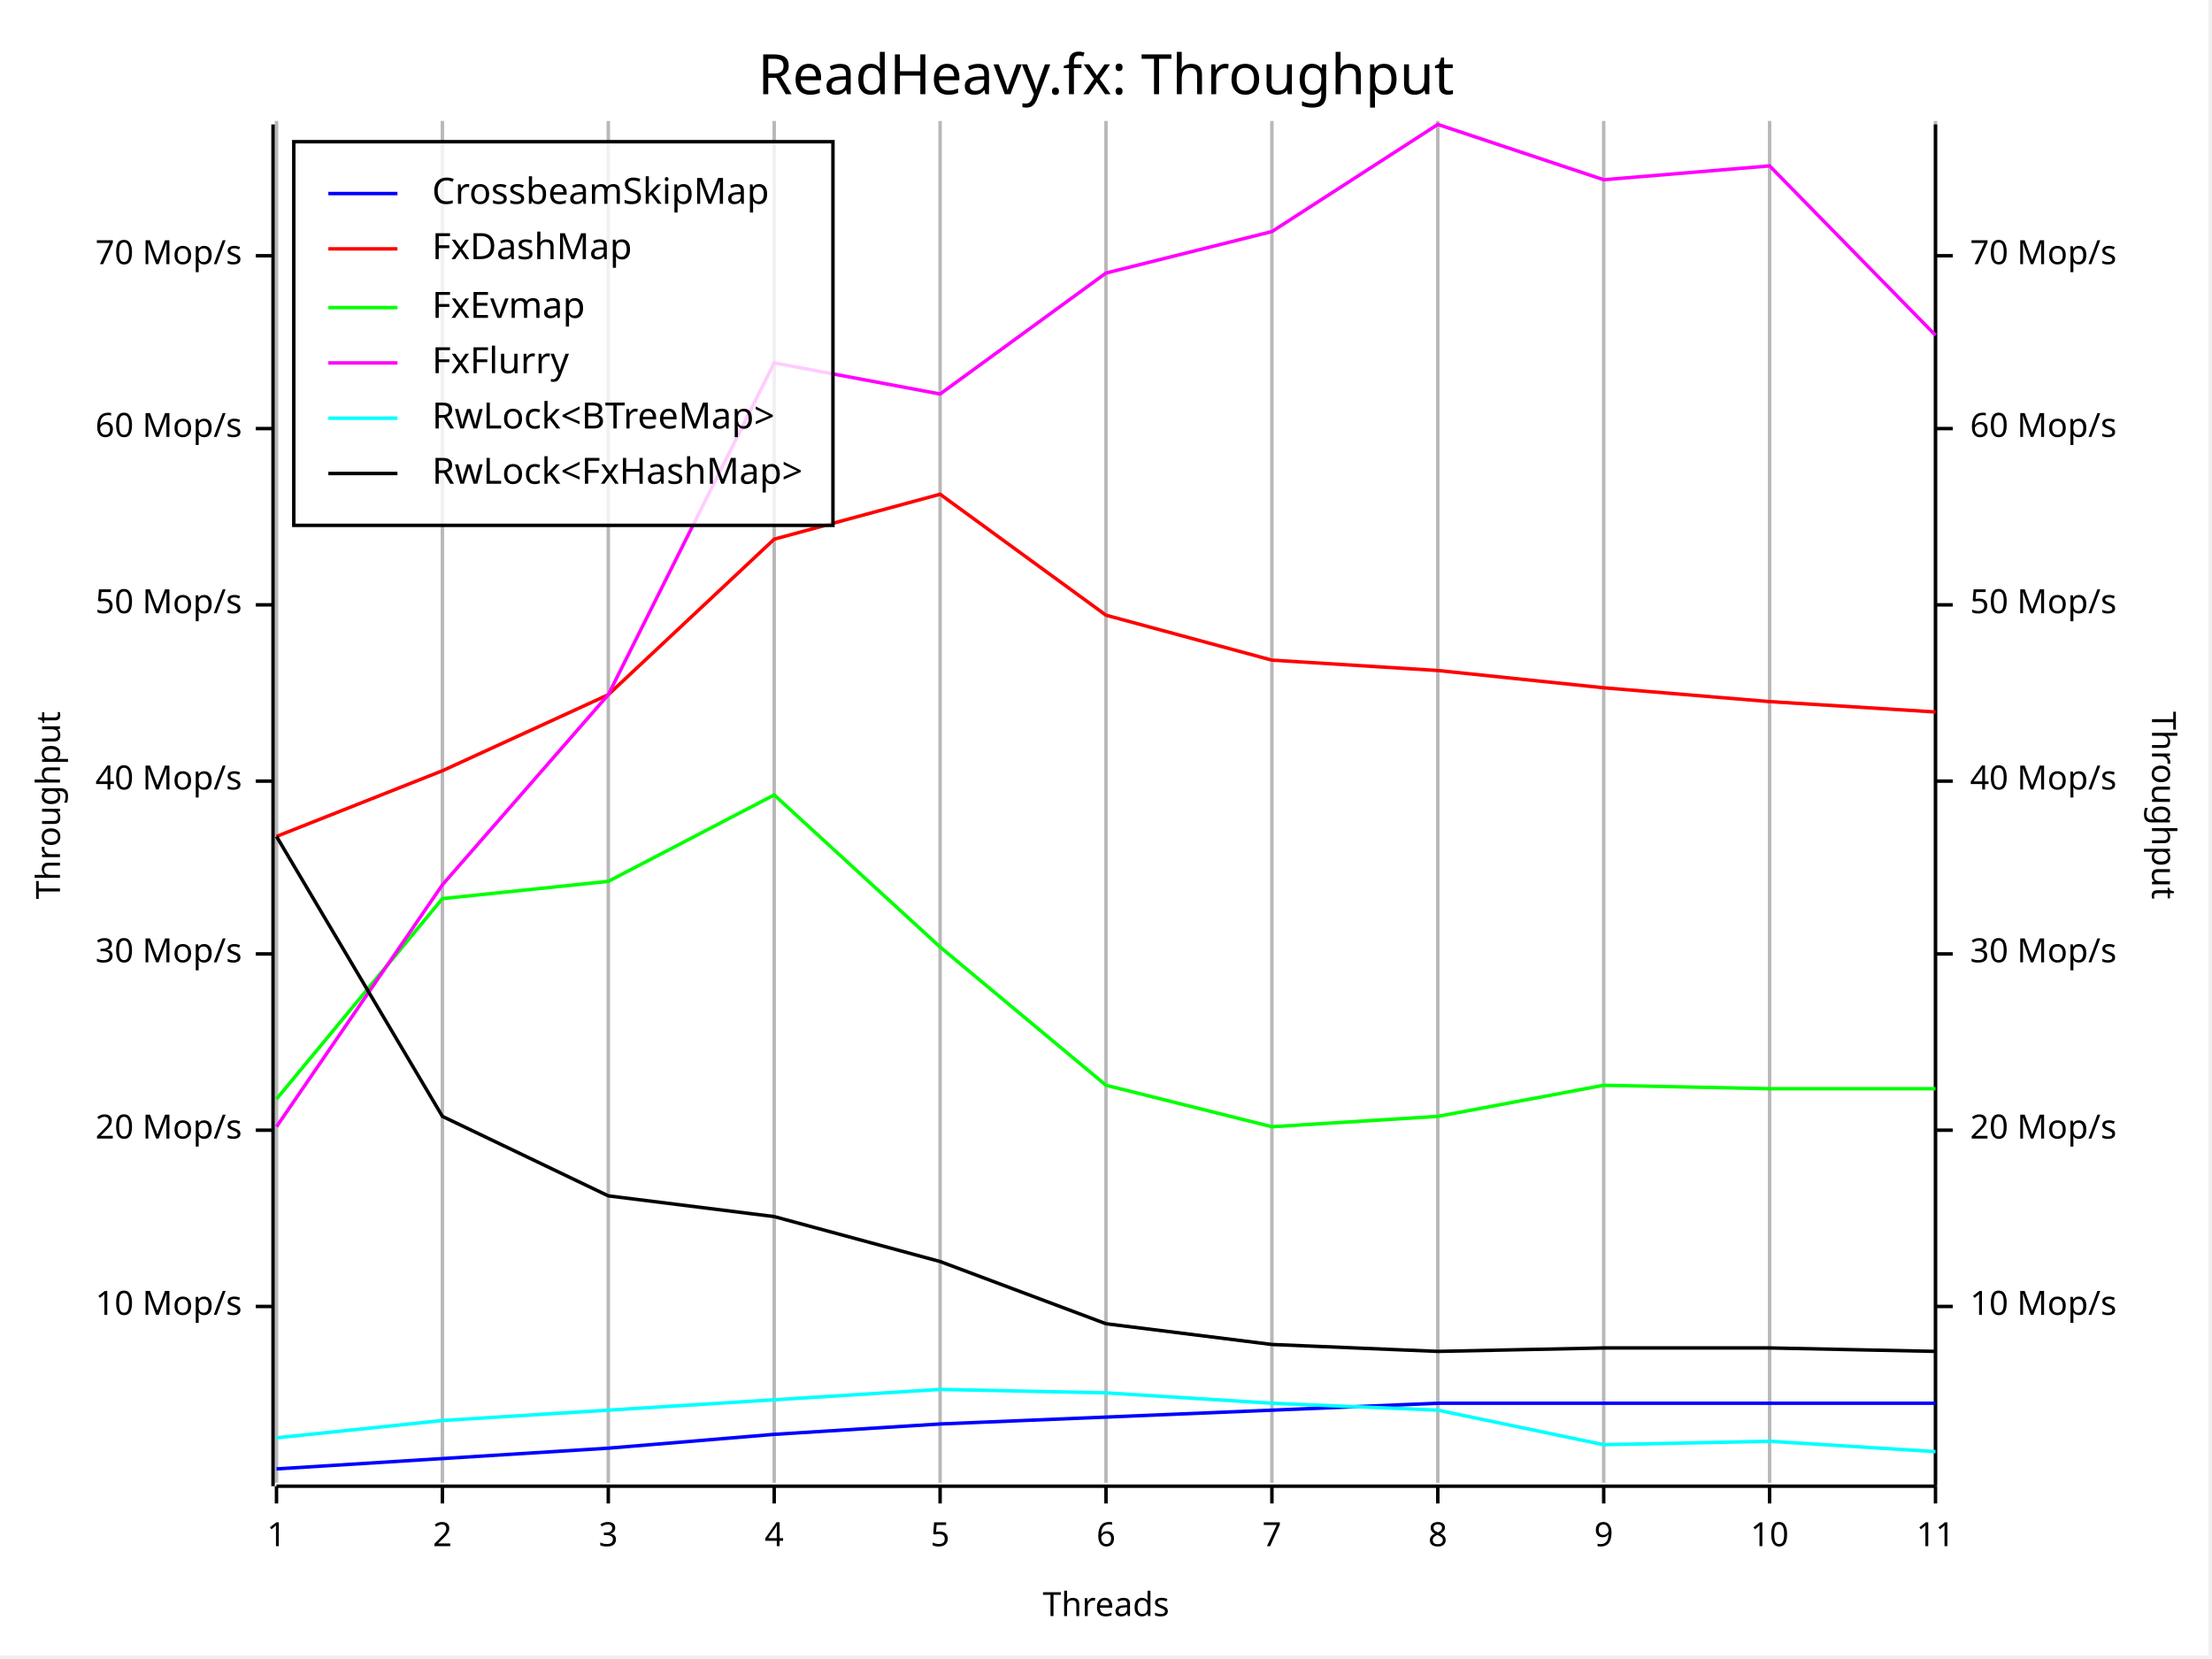
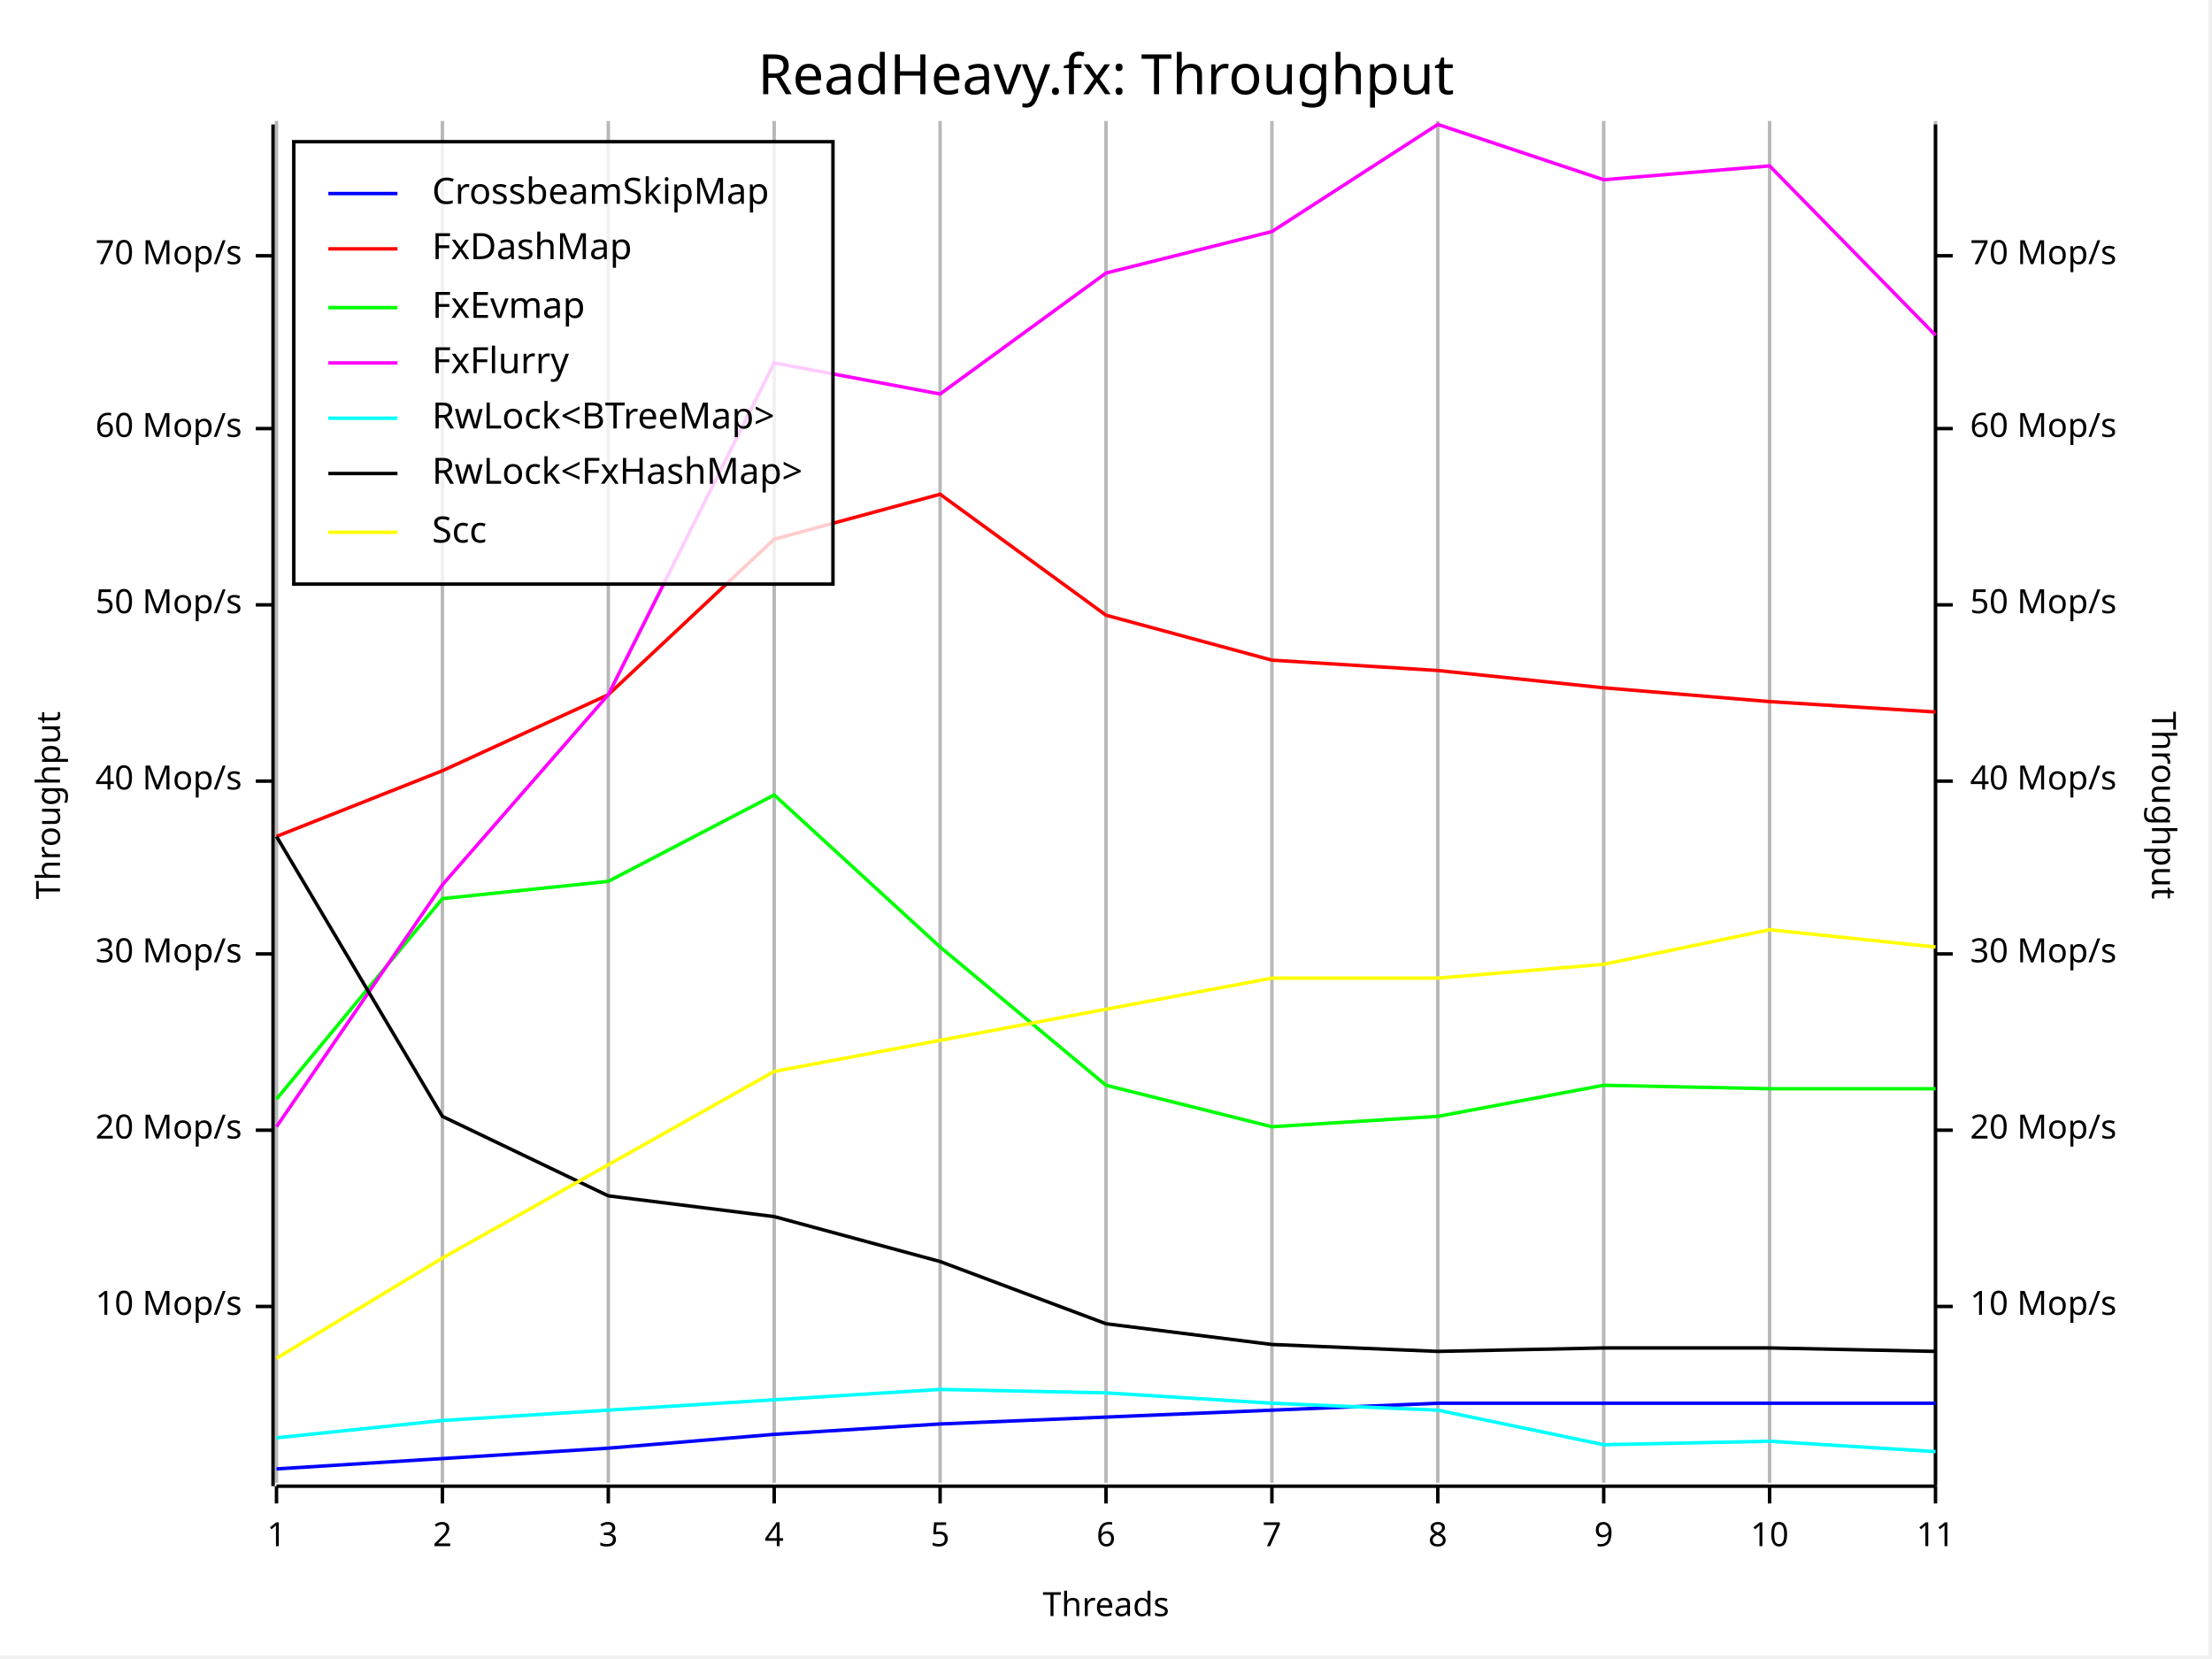
<svg xmlns="http://www.w3.org/2000/svg" width="640" height="480" viewBox="0 0 640 480">
  <rect x="0" y="0" width="639" height="479" opacity="1" fill="#FFFFFF" stroke="none" />
  <text x="320" y="15" dy="0.76em" text-anchor="middle" font-family="Fira Code" font-size="16.129" opacity="1" fill="#000000">
ReadHeavy.fx: Throughput
</text>
  <line opacity="0.1" stroke="#000000" stroke-width="1" x1="80" y1="429" x2="80" y2="35" />
  <line opacity="0.1" stroke="#000000" stroke-width="1" x1="128" y1="429" x2="128" y2="35" />
  <line opacity="0.1" stroke="#000000" stroke-width="1" x1="176" y1="429" x2="176" y2="35" />
  <line opacity="0.1" stroke="#000000" stroke-width="1" x1="224" y1="429" x2="224" y2="35" />
  <line opacity="0.1" stroke="#000000" stroke-width="1" x1="272" y1="429" x2="272" y2="35" />
  <line opacity="0.1" stroke="#000000" stroke-width="1" x1="320" y1="429" x2="320" y2="35" />
  <line opacity="0.1" stroke="#000000" stroke-width="1" x1="368" y1="429" x2="368" y2="35" />
  <line opacity="0.1" stroke="#000000" stroke-width="1" x1="416" y1="429" x2="416" y2="35" />
  <line opacity="0.1" stroke="#000000" stroke-width="1" x1="464" y1="429" x2="464" y2="35" />
  <line opacity="0.1" stroke="#000000" stroke-width="1" x1="512" y1="429" x2="512" y2="35" />
  <line opacity="0.1" stroke="#000000" stroke-width="1" x1="560" y1="429" x2="560" y2="35" />
  <text x="10" y="233" dy="0.76em" text-anchor="middle" font-family="sans-serif" font-size="9.677" opacity="1" fill="#000000" transform="rotate(270, 10, 233)">
Throughput
</text>
  <text x="320" y="470" dy="-0.5ex" text-anchor="middle" font-family="sans-serif" font-size="9.677" opacity="1" fill="#000000">
Threads
</text>
  <text x="630" y="233" dy="0.76em" text-anchor="middle" font-family="sans-serif" font-size="9.677" opacity="1" fill="#000000" transform="rotate(90, 630, 233)">
Throughput
</text>
  <line opacity="0.2" stroke="#000000" stroke-width="1" x1="80" y1="429" x2="80" y2="35" />
  <line opacity="0.2" stroke="#000000" stroke-width="1" x1="128" y1="429" x2="128" y2="35" />
  <line opacity="0.2" stroke="#000000" stroke-width="1" x1="176" y1="429" x2="176" y2="35" />
  <line opacity="0.2" stroke="#000000" stroke-width="1" x1="224" y1="429" x2="224" y2="35" />
  <line opacity="0.2" stroke="#000000" stroke-width="1" x1="272" y1="429" x2="272" y2="35" />
  <line opacity="0.2" stroke="#000000" stroke-width="1" x1="320" y1="429" x2="320" y2="35" />
  <line opacity="0.2" stroke="#000000" stroke-width="1" x1="368" y1="429" x2="368" y2="35" />
  <line opacity="0.2" stroke="#000000" stroke-width="1" x1="416" y1="429" x2="416" y2="35" />
  <line opacity="0.2" stroke="#000000" stroke-width="1" x1="464" y1="429" x2="464" y2="35" />
  <line opacity="0.2" stroke="#000000" stroke-width="1" x1="512" y1="429" x2="512" y2="35" />
  <line opacity="0.2" stroke="#000000" stroke-width="1" x1="560" y1="429" x2="560" y2="35" />
  <polyline fill="none" opacity="1" stroke="#000000" stroke-width="1" points="79,36 79,430 " />
  <text x="70" y="378" dy="0.5ex" text-anchor="end" font-family="sans-serif" font-size="9.677" opacity="1" fill="#000000">
10 Mop/s
</text>
  <polyline fill="none" opacity="1" stroke="#000000" stroke-width="1" points="74,378 79,378 " />
  <text x="70" y="327" dy="0.5ex" text-anchor="end" font-family="sans-serif" font-size="9.677" opacity="1" fill="#000000">
20 Mop/s
</text>
  <polyline fill="none" opacity="1" stroke="#000000" stroke-width="1" points="74,327 79,327 " />
  <text x="70" y="276" dy="0.5ex" text-anchor="end" font-family="sans-serif" font-size="9.677" opacity="1" fill="#000000">
30 Mop/s
</text>
  <polyline fill="none" opacity="1" stroke="#000000" stroke-width="1" points="74,276 79,276 " />
  <text x="70" y="226" dy="0.5ex" text-anchor="end" font-family="sans-serif" font-size="9.677" opacity="1" fill="#000000">
40 Mop/s
</text>
  <polyline fill="none" opacity="1" stroke="#000000" stroke-width="1" points="74,226 79,226 " />
  <text x="70" y="175" dy="0.5ex" text-anchor="end" font-family="sans-serif" font-size="9.677" opacity="1" fill="#000000">
50 Mop/s
</text>
  <polyline fill="none" opacity="1" stroke="#000000" stroke-width="1" points="74,175 79,175 " />
  <text x="70" y="124" dy="0.5ex" text-anchor="end" font-family="sans-serif" font-size="9.677" opacity="1" fill="#000000">
60 Mop/s
</text>
  <polyline fill="none" opacity="1" stroke="#000000" stroke-width="1" points="74,124 79,124 " />
  <text x="70" y="74" dy="0.5ex" text-anchor="end" font-family="sans-serif" font-size="9.677" opacity="1" fill="#000000">
70 Mop/s
</text>
  <polyline fill="none" opacity="1" stroke="#000000" stroke-width="1" points="74,74 79,74 " />
  <polyline fill="none" opacity="1" stroke="#000000" stroke-width="1" points="80,430 560,430 " />
  <text x="80" y="440" dy="0.76em" text-anchor="middle" font-family="sans-serif" font-size="9.677" opacity="1" fill="#000000">
1
</text>
  <polyline fill="none" opacity="1" stroke="#000000" stroke-width="1" points="80,430 80,435 " />
  <text x="128" y="440" dy="0.76em" text-anchor="middle" font-family="sans-serif" font-size="9.677" opacity="1" fill="#000000">
2
</text>
  <polyline fill="none" opacity="1" stroke="#000000" stroke-width="1" points="128,430 128,435 " />
  <text x="176" y="440" dy="0.76em" text-anchor="middle" font-family="sans-serif" font-size="9.677" opacity="1" fill="#000000">
3
</text>
  <polyline fill="none" opacity="1" stroke="#000000" stroke-width="1" points="176,430 176,435 " />
  <text x="224" y="440" dy="0.76em" text-anchor="middle" font-family="sans-serif" font-size="9.677" opacity="1" fill="#000000">
4
</text>
  <polyline fill="none" opacity="1" stroke="#000000" stroke-width="1" points="224,430 224,435 " />
  <text x="272" y="440" dy="0.76em" text-anchor="middle" font-family="sans-serif" font-size="9.677" opacity="1" fill="#000000">
5
</text>
  <polyline fill="none" opacity="1" stroke="#000000" stroke-width="1" points="272,430 272,435 " />
  <text x="320" y="440" dy="0.76em" text-anchor="middle" font-family="sans-serif" font-size="9.677" opacity="1" fill="#000000">
6
</text>
  <polyline fill="none" opacity="1" stroke="#000000" stroke-width="1" points="320,430 320,435 " />
  <text x="368" y="440" dy="0.76em" text-anchor="middle" font-family="sans-serif" font-size="9.677" opacity="1" fill="#000000">
7
</text>
  <polyline fill="none" opacity="1" stroke="#000000" stroke-width="1" points="368,430 368,435 " />
  <text x="416" y="440" dy="0.76em" text-anchor="middle" font-family="sans-serif" font-size="9.677" opacity="1" fill="#000000">
8
</text>
  <polyline fill="none" opacity="1" stroke="#000000" stroke-width="1" points="416,430 416,435 " />
  <text x="464" y="440" dy="0.76em" text-anchor="middle" font-family="sans-serif" font-size="9.677" opacity="1" fill="#000000">
9
</text>
  <polyline fill="none" opacity="1" stroke="#000000" stroke-width="1" points="464,430 464,435 " />
  <text x="512" y="440" dy="0.76em" text-anchor="middle" font-family="sans-serif" font-size="9.677" opacity="1" fill="#000000">
10
</text>
  <polyline fill="none" opacity="1" stroke="#000000" stroke-width="1" points="512,430 512,435 " />
  <text x="560" y="440" dy="0.76em" text-anchor="middle" font-family="sans-serif" font-size="9.677" opacity="1" fill="#000000">
11
</text>
  <polyline fill="none" opacity="1" stroke="#000000" stroke-width="1" points="560,430 560,435 " />
  <polyline fill="none" opacity="1" stroke="#000000" stroke-width="1" points="560,36 560,430 " />
  <text x="570" y="378" dy="0.5ex" text-anchor="start" font-family="sans-serif" font-size="9.677" opacity="1" fill="#000000">
10 Mop/s
</text>
  <polyline fill="none" opacity="1" stroke="#000000" stroke-width="1" points="560,378 565,378 " />
  <text x="570" y="327" dy="0.5ex" text-anchor="start" font-family="sans-serif" font-size="9.677" opacity="1" fill="#000000">
20 Mop/s
</text>
  <polyline fill="none" opacity="1" stroke="#000000" stroke-width="1" points="560,327 565,327 " />
  <text x="570" y="276" dy="0.5ex" text-anchor="start" font-family="sans-serif" font-size="9.677" opacity="1" fill="#000000">
30 Mop/s
</text>
  <polyline fill="none" opacity="1" stroke="#000000" stroke-width="1" points="560,276 565,276 " />
  <text x="570" y="226" dy="0.5ex" text-anchor="start" font-family="sans-serif" font-size="9.677" opacity="1" fill="#000000">
40 Mop/s
</text>
  <polyline fill="none" opacity="1" stroke="#000000" stroke-width="1" points="560,226 565,226 " />
  <text x="570" y="175" dy="0.5ex" text-anchor="start" font-family="sans-serif" font-size="9.677" opacity="1" fill="#000000">
50 Mop/s
</text>
  <polyline fill="none" opacity="1" stroke="#000000" stroke-width="1" points="560,175 565,175 " />
  <text x="570" y="124" dy="0.5ex" text-anchor="start" font-family="sans-serif" font-size="9.677" opacity="1" fill="#000000">
60 Mop/s
</text>
  <polyline fill="none" opacity="1" stroke="#000000" stroke-width="1" points="560,124 565,124 " />
  <text x="570" y="74" dy="0.5ex" text-anchor="start" font-family="sans-serif" font-size="9.677" opacity="1" fill="#000000">
70 Mop/s
</text>
  <polyline fill="none" opacity="1" stroke="#000000" stroke-width="1" points="560,74 565,74 " />
  <polyline fill="none" opacity="1" stroke="#0000FF" stroke-width="1" points="80,425 128,422 176,419 224,415 272,412 320,410 368,408 416,406 464,406 512,406 560,406 " />
  <polyline fill="none" opacity="1" stroke="#FF0000" stroke-width="1" points="80,242 128,223 176,201 224,156 272,143 320,178 368,191 416,194 464,199 512,203 560,206 " />
  <polyline fill="none" opacity="1" stroke="#00FF00" stroke-width="1" points="80,318 128,260 176,255 224,230 272,274 320,314 368,326 416,323 464,314 512,315 560,315 " />
  <polyline fill="none" opacity="1" stroke="#FF00FF" stroke-width="1" points="80,326 128,256 176,201 224,105 272,114 320,79 368,67 416,36 464,52 512,48 560,97 " />
  <polyline fill="none" opacity="1" stroke="#00FFFF" stroke-width="1" points="80,416 128,411 176,408 224,405 272,402 320,403 368,406 416,408 464,418 512,417 560,420 " />
  <polyline fill="none" opacity="1" stroke="#000000" stroke-width="1" points="80,242 128,323 176,346 224,352 272,365 320,383 368,389 416,391 464,390 512,390 560,391 " />
-   <rect x="85" y="41" width="156" height="111" opacity="0.8" fill="#FFFFFF" stroke="none" />
-   <rect x="85" y="41" width="156" height="111" opacity="1" fill="none" stroke="#000000" />
+   <polyline fill="none" opacity="1" stroke="#FFFF00" stroke-width="1" points="80,393 128,364 176,337 224,310 272,301 320,292 368,283 416,283 464,279 512,269 560,274 " />
+   <rect x="85" y="41" width="156" height="128" opacity="0.8" fill="#FFFFFF" stroke="none" />
+   <rect x="85" y="41" width="156" height="128" opacity="1" fill="none" stroke="#000000" />
  <text x="125" y="51" dy="0.76em" text-anchor="start" font-family="Fira Code" font-size="10.484" opacity="1" fill="#000000">
CrossbeamSkipMap
</text>
  <text x="125" y="67" dy="0.76em" text-anchor="start" font-family="Fira Code" font-size="10.484" opacity="1" fill="#000000">
FxDashMap
</text>
  <text x="125" y="84" dy="0.76em" text-anchor="start" font-family="Fira Code" font-size="10.484" opacity="1" fill="#000000">
FxEvmap
</text>
  <text x="125" y="100" dy="0.76em" text-anchor="start" font-family="Fira Code" font-size="10.484" opacity="1" fill="#000000">
FxFlurry
</text>
  <text x="125" y="116" dy="0.76em" text-anchor="start" font-family="Fira Code" font-size="10.484" opacity="1" fill="#000000">
RwLock&lt;BTreeMap&gt;
</text>
  <text x="125" y="132" dy="0.76em" text-anchor="start" font-family="Fira Code" font-size="10.484" opacity="1" fill="#000000">
RwLock&lt;FxHashMap&gt;
</text>
+   <text x="125" y="149" dy="0.76em" text-anchor="start" font-family="Fira Code" font-size="10.484" opacity="1" fill="#000000">
+ Scc
+ </text>
  <polyline fill="none" opacity="1" stroke="#0000FF" stroke-width="1" points="95,56 115,56 " />
  <polyline fill="none" opacity="1" stroke="#FF0000" stroke-width="1" points="95,72 115,72 " />
  <polyline fill="none" opacity="1" stroke="#00FF00" stroke-width="1" points="95,89 115,89 " />
  <polyline fill="none" opacity="1" stroke="#FF00FF" stroke-width="1" points="95,105 115,105 " />
  <polyline fill="none" opacity="1" stroke="#00FFFF" stroke-width="1" points="95,121 115,121 " />
  <polyline fill="none" opacity="1" stroke="#000000" stroke-width="1" points="95,137 115,137 " />
+   <polyline fill="none" opacity="1" stroke="#FFFF00" stroke-width="1" points="95,154 115,154 " />
</svg>
